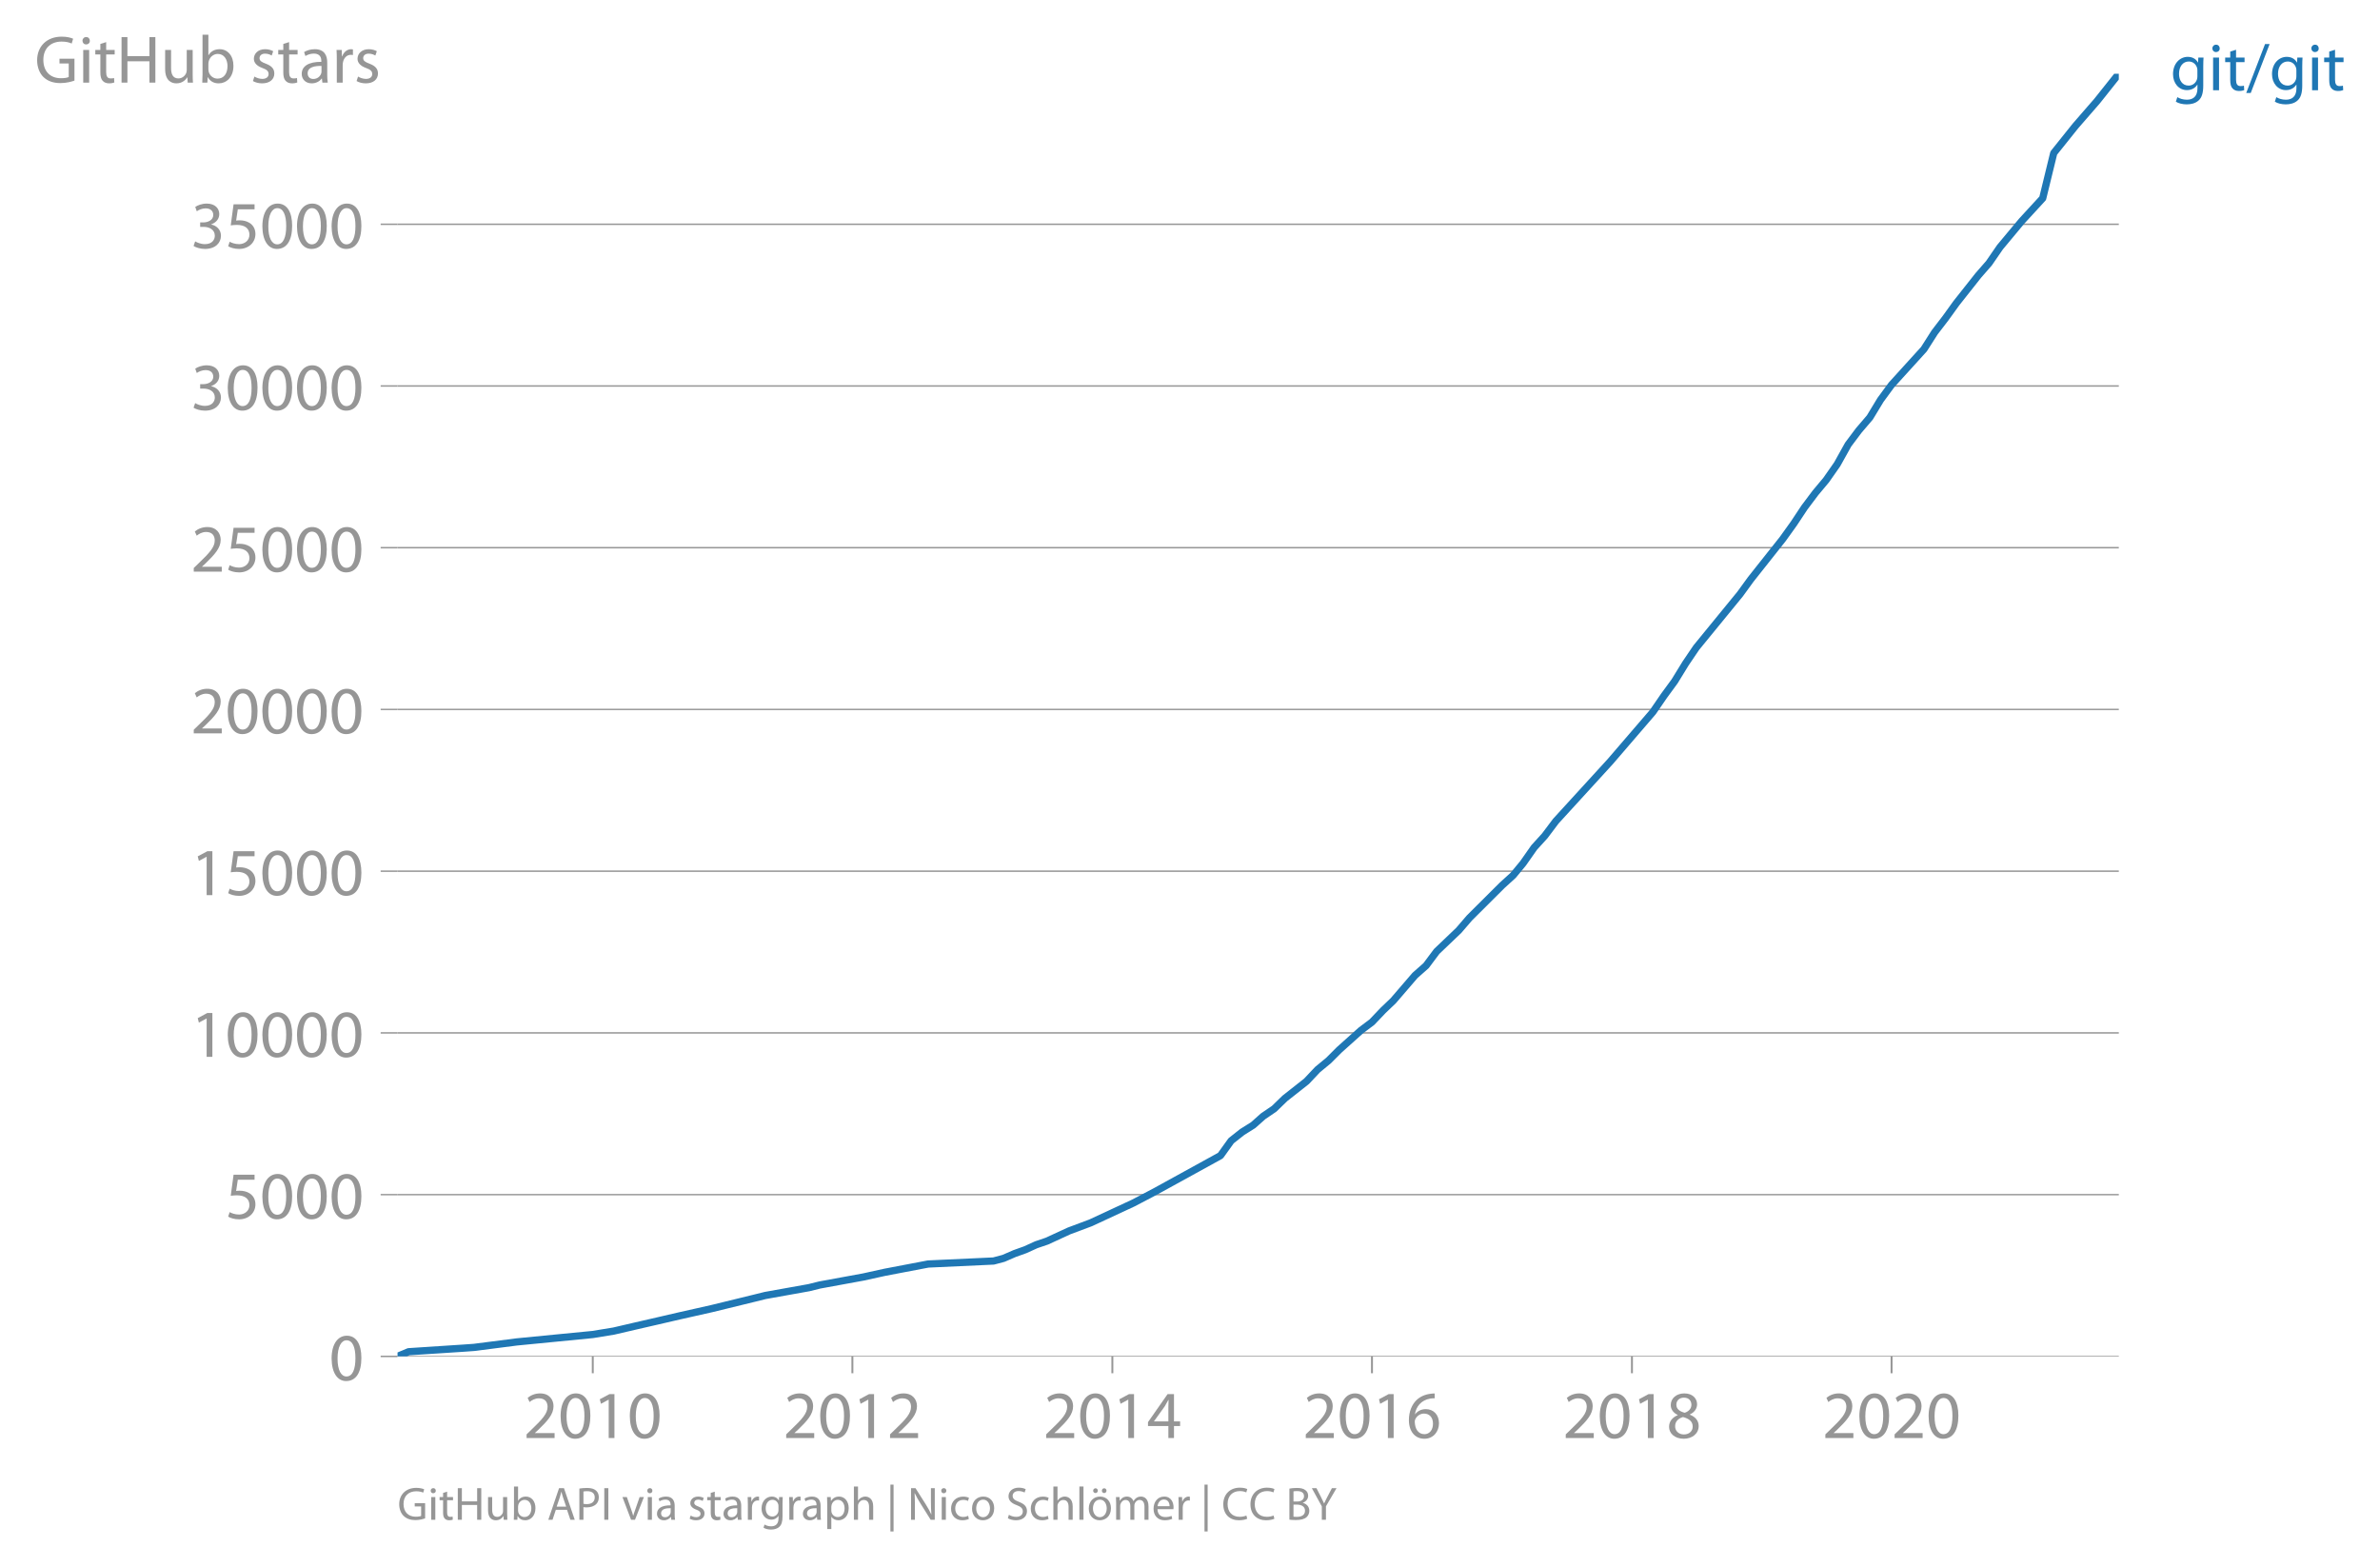
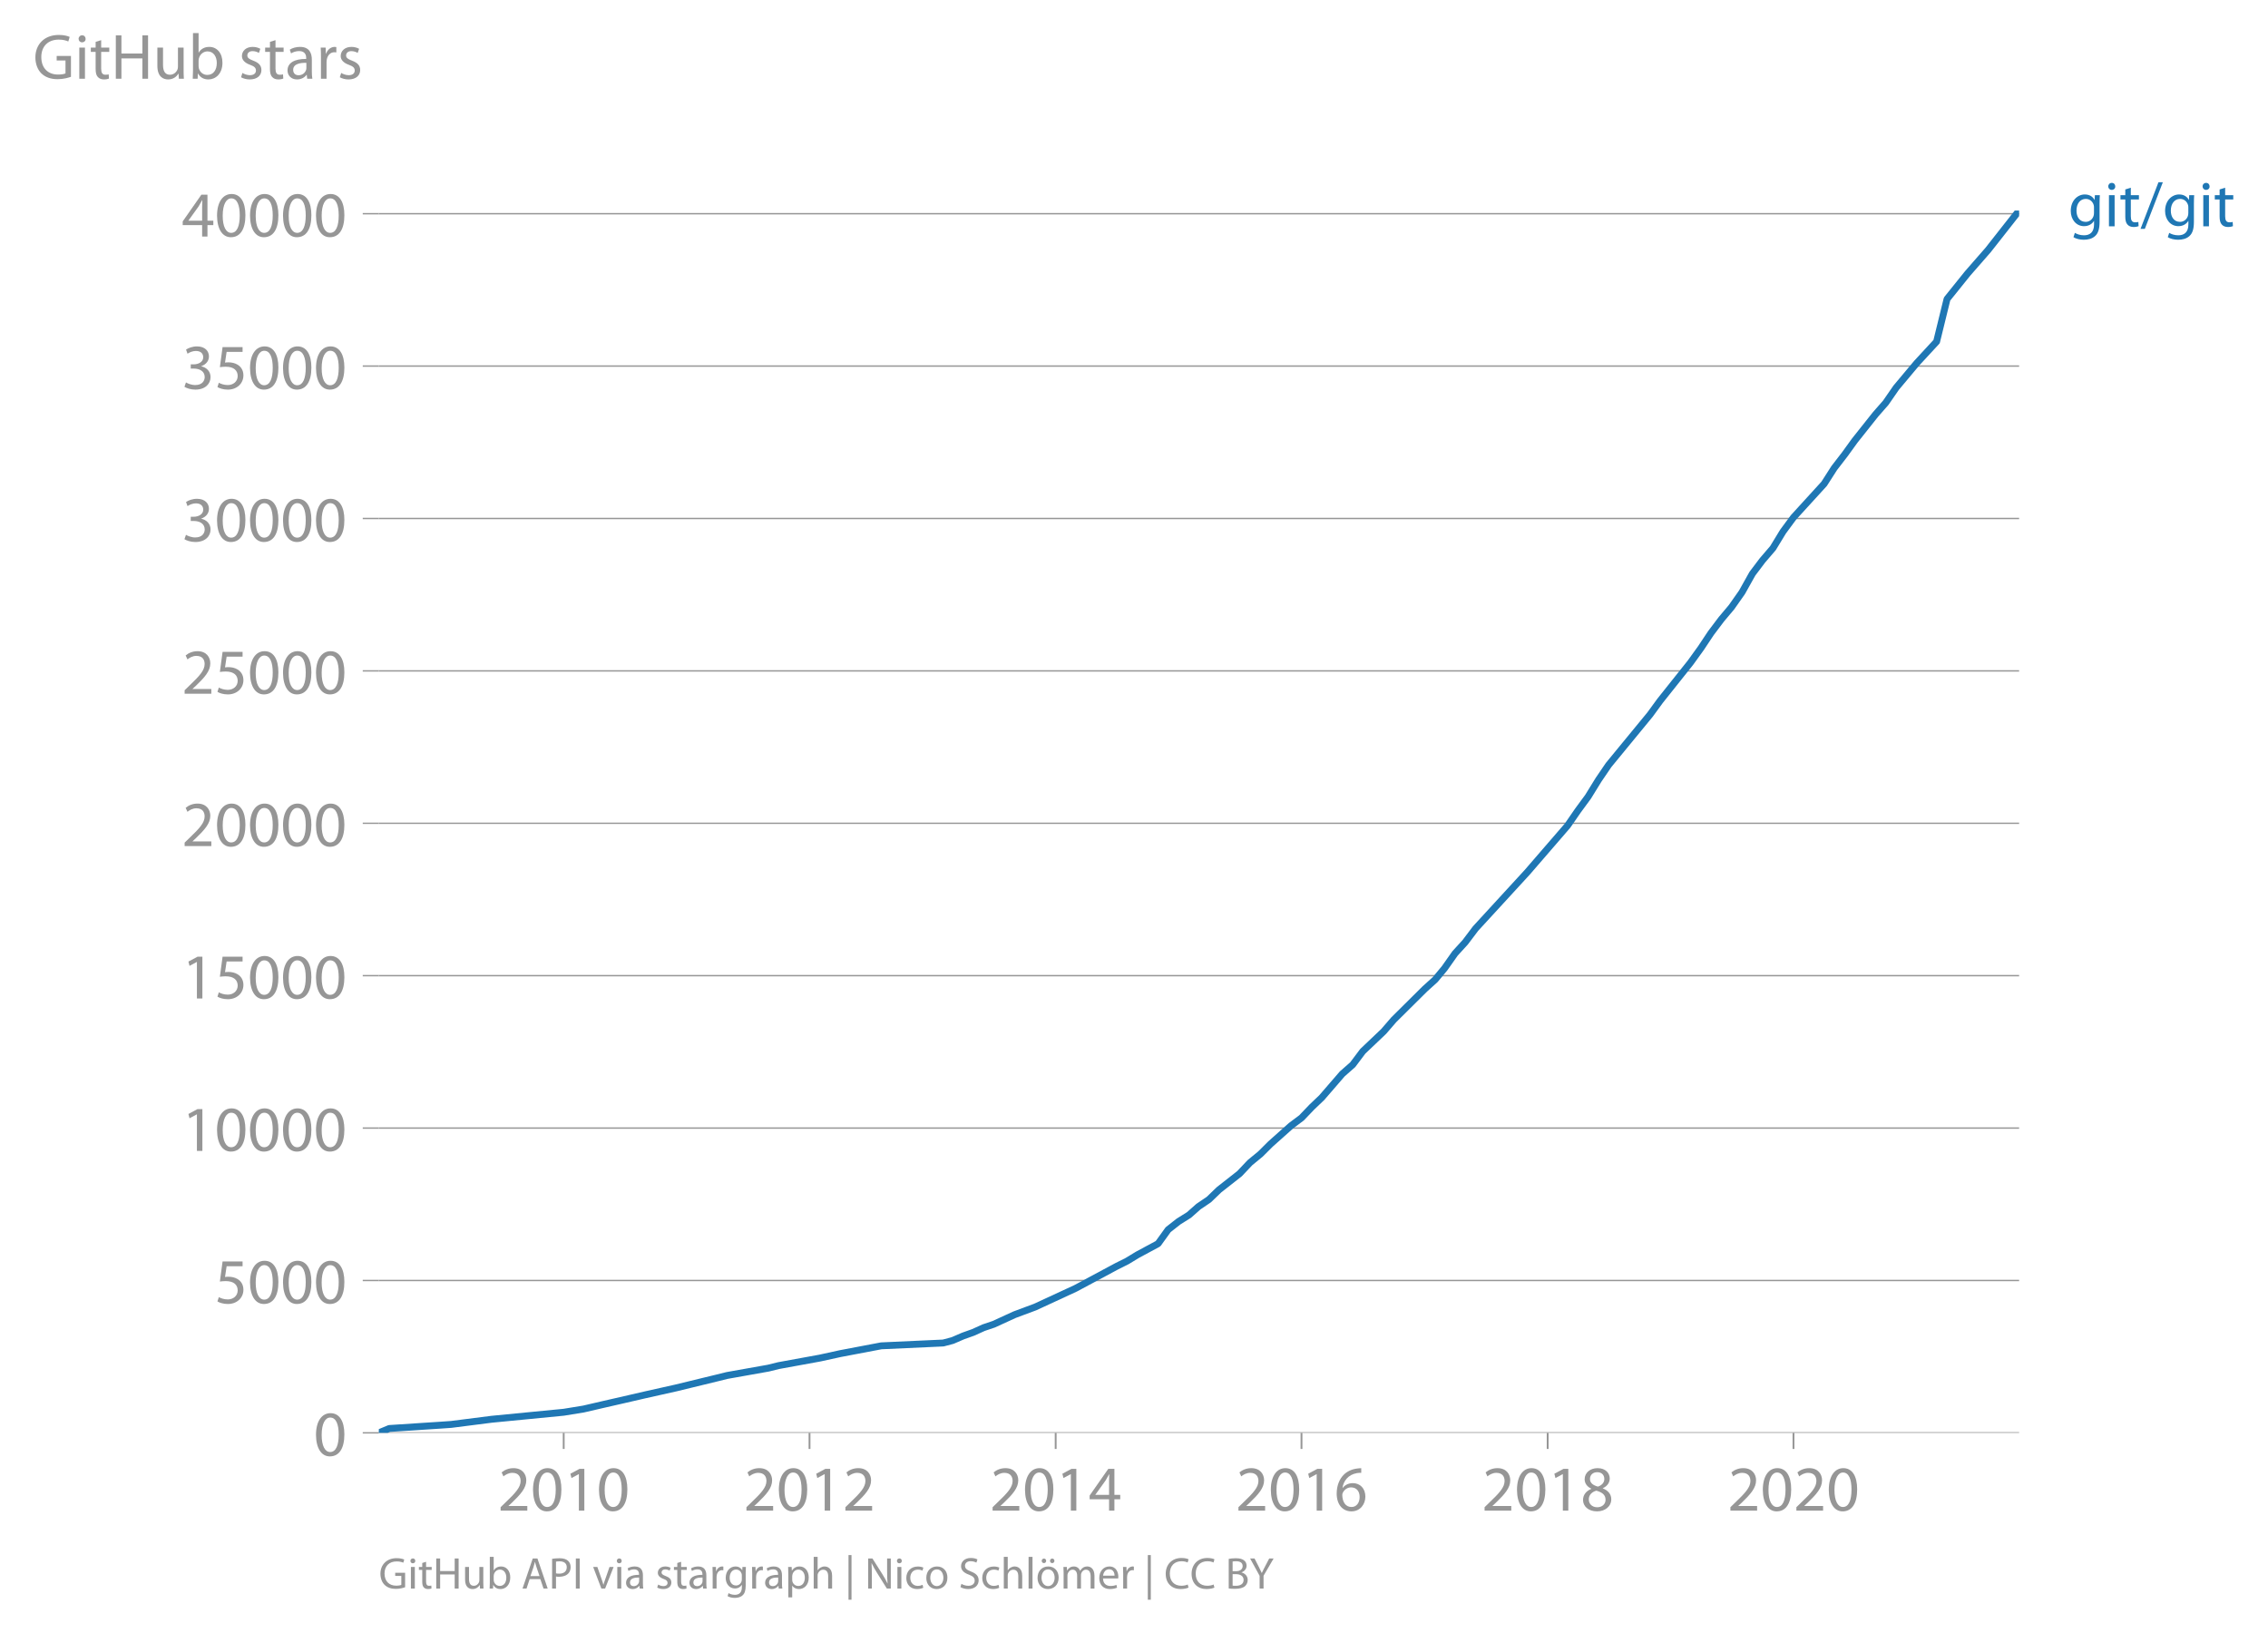
- <svg xmlns="http://www.w3.org/2000/svg" xmlns:xlink="http://www.w3.org/1999/xlink" height="433.247" viewBox="0 0 493.785 324.936" width="658.38">
+ <svg xmlns="http://www.w3.org/2000/svg" xmlns:xlink="http://www.w3.org/1999/xlink" height="473.971" viewBox="0 0 493.785 355.478" width="658.38">
  <defs>
    <style>*{stroke-linecap:butt;stroke-linejoin:round}</style>
  </defs>
  <g id="figure_1">
-     <path d="M0 324.936h493.785V0H0z" style="fill:none" id="patch_1" />
+     <path d="M0 355.478h493.785V0H0z" style="fill:none" id="patch_1" />
    <g id="axes_1">
-       <path d="M82.476 281.408h357.12V15.296H82.476z" style="fill:none" id="patch_2" />
+       <path d="M82.476 311.951h357.12V45.84H82.476z" style="fill:none" id="patch_2" />
      <g id="matplotlib.axis_1">
        <g id="xtick_1">
          <g id="line2d_1">
            <defs>
-               <path d="M0 0v3.5" id="mb11444b830" style="stroke:#969696;stroke-width:.4" />
-             </defs>
-             <use style="fill:#969696;stroke:#969696;stroke-width:.4" x="122.984" xlink:href="#mb11444b830" y="281.408" />
-           </g>
-           <g style="fill:#969696" transform="matrix(.14 0 0 -.14 108.621 298.348)" id="text_1">
+               <path d="M0 0v3.5" id="m0e8471a226" style="stroke:#969696;stroke-width:.4" />
+             </defs>
+             <use style="fill:#969696;stroke:#969696;stroke-width:.4" x="122.726" xlink:href="#m0e8471a226" y="311.951" />
+           </g>
+           <g style="fill:#969696" transform="matrix(.14 0 0 -.14 108.363 328.891)" id="text_1">
            <defs>
              <path d="M2944 0v467H1075v13l333 307c877 845 1434 1466 1434 2234 0 595-378 1209-1274 1209-480 0-890-179-1178-422l180-397c192 160 505 352 883 352 621 0 825-390 825-813-6-627-486-1164-1548-2176L288 346V0h2656z" id="MyriadPro-Regular-32" transform="scale(.01563)" />
              <path d="M1677 4230c-845 0-1447-768-1447-2163C243 691 794-70 1606-70c922 0 1447 780 1447 2195 0 1325-499 2105-1376 2105zm-32-435c582 0 845-672 845-1696 0-1062-276-1734-852-1734-512 0-844 614-844 1696 0 1133 358 1734 851 1734z" id="MyriadPro-Regular-30" transform="scale(.01563)" />
              <path d="M1510 0h544v4160h-480l-908-486 108-429 724 390h12V0z" id="MyriadPro-Regular-31" transform="scale(.01563)" />
            </defs>
            <use xlink:href="#MyriadPro-Regular-32" />
            <use x="51.3" xlink:href="#MyriadPro-Regular-30" />
            <use x="102.6" xlink:href="#MyriadPro-Regular-31" />
            <use x="153.9" xlink:href="#MyriadPro-Regular-30" />
          </g>
        </g>
        <g id="xtick_2">
-           <use style="fill:#969696;stroke:#969696;stroke-width:.4" x="176.847" xlink:href="#mb11444b830" y="281.408" id="line2d_2" />
-           <g style="fill:#969696" transform="matrix(.14 0 0 -.14 162.484 298.348)" id="text_2">
+           <use style="fill:#969696;stroke:#969696;stroke-width:.4" x="176.247" xlink:href="#m0e8471a226" y="311.951" id="line2d_2" />
+           <g style="fill:#969696" transform="matrix(.14 0 0 -.14 161.884 328.891)" id="text_2">
            <use xlink:href="#MyriadPro-Regular-32" />
            <use x="51.3" xlink:href="#MyriadPro-Regular-30" />
            <use x="102.6" xlink:href="#MyriadPro-Regular-31" />
            <use x="153.9" xlink:href="#MyriadPro-Regular-32" />
          </g>
        </g>
        <g id="xtick_3">
-           <use style="fill:#969696;stroke:#969696;stroke-width:.4" x="230.784" xlink:href="#mb11444b830" y="281.408" id="line2d_3" />
-           <g style="fill:#969696" transform="matrix(.14 0 0 -.14 216.421 298.348)" id="text_3">
+           <use style="fill:#969696;stroke:#969696;stroke-width:.4" x="229.84" xlink:href="#m0e8471a226" y="311.951" id="line2d_3" />
+           <g style="fill:#969696" transform="matrix(.14 0 0 -.14 215.477 328.891)" id="text_3">
            <defs>
              <path d="M2560 0v1133h582v441h-582v2586h-608L96 1504v-371h1933V0h531zM666 1574v13l1017 1415c115 192 218 371 346 614h19c-13-218-19-435-19-653V1574H666z" id="MyriadPro-Regular-34" transform="scale(.01563)" />
            </defs>
            <use xlink:href="#MyriadPro-Regular-32" />
            <use x="51.3" xlink:href="#MyriadPro-Regular-30" />
            <use x="102.6" xlink:href="#MyriadPro-Regular-31" />
            <use x="153.9" xlink:href="#MyriadPro-Regular-34" />
          </g>
        </g>
        <g id="xtick_4">
-           <use style="fill:#969696;stroke:#969696;stroke-width:.4" x="284.647" xlink:href="#mb11444b830" y="281.408" id="line2d_4" />
-           <g style="fill:#969696" transform="matrix(.14 0 0 -.14 270.284 298.348)" id="text_4">
+           <use style="fill:#969696;stroke:#969696;stroke-width:.4" x="283.361" xlink:href="#m0e8471a226" y="311.951" id="line2d_4" />
+           <g style="fill:#969696" transform="matrix(.14 0 0 -.14 268.998 328.891)" id="text_4">
            <defs>
              <path d="M2662 4224c-102 0-243-6-409-32-525-64-986-275-1331-614-410-410-704-1056-704-1876C218 621 800-70 1690-70c864 0 1382 704 1382 1465 0 813-518 1344-1254 1344-461 0-807-217-1005-480h-19c96 685 563 1331 1446 1479 160 25 307 32 422 25v461zM1690 365c-589 0-903 505-916 1190 0 103 26 186 64 250 154 301 468 512 807 512 518 0 857-359 857-954s-326-998-806-998h-6z" id="MyriadPro-Regular-36" transform="scale(.01563)" />
            </defs>
            <use xlink:href="#MyriadPro-Regular-32" />
            <use x="51.3" xlink:href="#MyriadPro-Regular-30" />
            <use x="102.6" xlink:href="#MyriadPro-Regular-31" />
            <use x="153.9" xlink:href="#MyriadPro-Regular-36" />
          </g>
        </g>
        <g id="xtick_5">
-           <use style="fill:#969696;stroke:#969696;stroke-width:.4" x="338.584" xlink:href="#mb11444b830" y="281.408" id="line2d_5" />
-           <g style="fill:#969696" transform="matrix(.14 0 0 -.14 324.221 298.348)" id="text_5">
+           <use style="fill:#969696;stroke:#969696;stroke-width:.4" x="336.954" xlink:href="#m0e8471a226" y="311.951" id="line2d_5" />
+           <g style="fill:#969696" transform="matrix(.14 0 0 -.14 322.591 328.891)" id="text_5">
            <defs>
              <path d="M1062 2170c-512-218-825-589-825-1114C237 448 762-70 1632-70c794 0 1414 486 1414 1209 0 506-320 871-838 1075v20c512 243 685 620 685 972 0 519-403 1024-1210 1024-729 0-1286-448-1286-1107 0-358 198-717 659-934l6-19zm583-1831c-531 0-851 371-832 794 0 397 262 717 749 857 563-160 915-403 915-908 0-423-327-743-832-743zm6 3488c506 0 704-345 704-678 0-378-275-634-633-755-480 128-794 352-794 768 0 358 256 665 723 665z" id="MyriadPro-Regular-38" transform="scale(.01563)" />
            </defs>
            <use xlink:href="#MyriadPro-Regular-32" />
            <use x="51.3" xlink:href="#MyriadPro-Regular-30" />
            <use x="102.6" xlink:href="#MyriadPro-Regular-31" />
            <use x="153.9" xlink:href="#MyriadPro-Regular-38" />
          </g>
        </g>
        <g id="xtick_6">
-           <use style="fill:#969696;stroke:#969696;stroke-width:.4" x="392.448" xlink:href="#mb11444b830" y="281.408" id="line2d_6" />
-           <g style="fill:#969696" transform="matrix(.14 0 0 -.14 378.084 298.348)" id="text_6">
+           <use style="fill:#969696;stroke:#969696;stroke-width:.4" x="390.475" xlink:href="#m0e8471a226" y="311.951" id="line2d_6" />
+           <g style="fill:#969696" transform="matrix(.14 0 0 -.14 376.112 328.891)" id="text_6">
            <use xlink:href="#MyriadPro-Regular-32" />
            <use x="51.3" xlink:href="#MyriadPro-Regular-30" />
            <use x="102.6" xlink:href="#MyriadPro-Regular-32" />
            <use x="153.9" xlink:href="#MyriadPro-Regular-30" />
          </g>
        </g>
      </g>
      <g id="matplotlib.axis_2">
        <g id="ytick_1">
-           <path clip-path="url(#p0337f53e86)" d="M82.476 281.408h357.12" style="fill:none;stroke:#969696;stroke-linecap:square;stroke-width:.3" id="line2d_7" />
+           <path clip-path="url(#p7dd0a36ac7)" d="M82.476 311.951h357.12" style="fill:none;stroke:#969696;stroke-linecap:square;stroke-width:.3" id="line2d_7" />
          <g id="line2d_8">
            <defs>
-               <path d="M0 0h-3.5" id="m09416d8496" style="stroke:#969696;stroke-width:.3" />
-             </defs>
-             <use style="fill:#969696;stroke:#969696;stroke-width:.3" x="82.476" xlink:href="#m09416d8496" y="281.408" />
-           </g>
-           <use xlink:href="#MyriadPro-Regular-30" style="fill:#969696" transform="matrix(.14 0 0 -.14 68.295 286.378)" id="text_7" />
+               <path d="M0 0h-3.5" id="m0f9327bc32" style="stroke:#969696;stroke-width:.3" />
+             </defs>
+             <use style="fill:#969696;stroke:#969696;stroke-width:.3" x="82.476" xlink:href="#m0f9327bc32" y="311.951" />
+           </g>
+           <use xlink:href="#MyriadPro-Regular-30" style="fill:#969696" transform="matrix(.14 0 0 -.14 68.295 316.921)" id="text_7" />
        </g>
        <g id="ytick_2">
-           <path clip-path="url(#p0337f53e86)" d="M82.476 247.853h357.12" style="fill:none;stroke:#969696;stroke-linecap:square;stroke-width:.3" id="line2d_9" />
-           <use style="fill:#969696;stroke:#969696;stroke-width:.3" x="82.476" xlink:href="#m09416d8496" y="247.853" id="line2d_10" />
-           <g style="fill:#969696" transform="matrix(.14 0 0 -.14 46.75 252.823)" id="text_8">
+           <path clip-path="url(#p7dd0a36ac7)" d="M82.476 278.773h357.12" style="fill:none;stroke:#969696;stroke-linecap:square;stroke-width:.3" id="line2d_9" />
+           <use style="fill:#969696;stroke:#969696;stroke-width:.3" x="82.476" xlink:href="#m0f9327bc32" y="278.773" id="line2d_10" />
+           <g style="fill:#969696" transform="matrix(.14 0 0 -.14 46.75 283.743)" id="text_8">
            <defs>
              <path d="M2771 4160H781L512 2163c154 19 339 45 576 45 832 0 1190-384 1197-922 0-556-455-902-986-902-377 0-717 128-889 230L269 186C467 58 851-70 1306-70c902 0 1548 608 1548 1420 0 525-268 884-595 1069-256 154-576 224-896 224-153 0-243-13-339-25l160 1068h1587v474z" id="MyriadPro-Regular-35" transform="scale(.01563)" />
            </defs>
            <use xlink:href="#MyriadPro-Regular-35" />
            <use x="51.3" xlink:href="#MyriadPro-Regular-30" />
            <use x="102.6" xlink:href="#MyriadPro-Regular-30" />
            <use x="153.9" xlink:href="#MyriadPro-Regular-30" />
          </g>
        </g>
        <g id="ytick_3">
-           <path clip-path="url(#p0337f53e86)" d="M82.476 214.298h357.12" style="fill:none;stroke:#969696;stroke-linecap:square;stroke-width:.3" id="line2d_11" />
-           <use style="fill:#969696;stroke:#969696;stroke-width:.3" x="82.476" xlink:href="#m09416d8496" y="214.298" id="line2d_12" />
-           <g style="fill:#969696" transform="matrix(.14 0 0 -.14 39.568 219.268)" id="text_9">
+           <path clip-path="url(#p7dd0a36ac7)" d="M82.476 245.594h357.12" style="fill:none;stroke:#969696;stroke-linecap:square;stroke-width:.3" id="line2d_11" />
+           <use style="fill:#969696;stroke:#969696;stroke-width:.3" x="82.476" xlink:href="#m0f9327bc32" y="245.594" id="line2d_12" />
+           <g style="fill:#969696" transform="matrix(.14 0 0 -.14 39.568 250.564)" id="text_9">
            <use xlink:href="#MyriadPro-Regular-31" />
            <use x="51.3" xlink:href="#MyriadPro-Regular-30" />
            <use x="102.6" xlink:href="#MyriadPro-Regular-30" />
            <use x="153.9" xlink:href="#MyriadPro-Regular-30" />
            <use x="205.2" xlink:href="#MyriadPro-Regular-30" />
          </g>
        </g>
        <g id="ytick_4">
-           <path clip-path="url(#p0337f53e86)" d="M82.476 180.743h357.12" style="fill:none;stroke:#969696;stroke-linecap:square;stroke-width:.3" id="line2d_13" />
-           <use style="fill:#969696;stroke:#969696;stroke-width:.3" x="82.476" xlink:href="#m09416d8496" y="180.743" id="line2d_14" />
-           <g style="fill:#969696" transform="matrix(.14 0 0 -.14 39.568 185.713)" id="text_10">
+           <path clip-path="url(#p7dd0a36ac7)" d="M82.476 212.416h357.12" style="fill:none;stroke:#969696;stroke-linecap:square;stroke-width:.3" id="line2d_13" />
+           <use style="fill:#969696;stroke:#969696;stroke-width:.3" x="82.476" xlink:href="#m0f9327bc32" y="212.416" id="line2d_14" />
+           <g style="fill:#969696" transform="matrix(.14 0 0 -.14 39.568 217.386)" id="text_10">
            <use xlink:href="#MyriadPro-Regular-31" />
            <use x="51.3" xlink:href="#MyriadPro-Regular-35" />
            <use x="102.6" xlink:href="#MyriadPro-Regular-30" />
            <use x="153.9" xlink:href="#MyriadPro-Regular-30" />
            <use x="205.2" xlink:href="#MyriadPro-Regular-30" />
          </g>
        </g>
        <g id="ytick_5">
-           <path clip-path="url(#p0337f53e86)" d="M82.476 147.188h357.12" style="fill:none;stroke:#969696;stroke-linecap:square;stroke-width:.3" id="line2d_15" />
-           <use style="fill:#969696;stroke:#969696;stroke-width:.3" x="82.476" xlink:href="#m09416d8496" y="147.188" id="line2d_16" />
-           <g style="fill:#969696" transform="matrix(.14 0 0 -.14 39.568 152.158)" id="text_11">
+           <path clip-path="url(#p7dd0a36ac7)" d="M82.476 179.237h357.12" style="fill:none;stroke:#969696;stroke-linecap:square;stroke-width:.3" id="line2d_15" />
+           <use style="fill:#969696;stroke:#969696;stroke-width:.3" x="82.476" xlink:href="#m0f9327bc32" y="179.237" id="line2d_16" />
+           <g style="fill:#969696" transform="matrix(.14 0 0 -.14 39.568 184.207)" id="text_11">
            <use xlink:href="#MyriadPro-Regular-32" />
            <use x="51.3" xlink:href="#MyriadPro-Regular-30" />
            <use x="102.6" xlink:href="#MyriadPro-Regular-30" />
            <use x="153.9" xlink:href="#MyriadPro-Regular-30" />
            <use x="205.2" xlink:href="#MyriadPro-Regular-30" />
          </g>
        </g>
        <g id="ytick_6">
-           <path clip-path="url(#p0337f53e86)" d="M82.476 113.633h357.12" style="fill:none;stroke:#969696;stroke-linecap:square;stroke-width:.3" id="line2d_17" />
-           <use style="fill:#969696;stroke:#969696;stroke-width:.3" x="82.476" xlink:href="#m09416d8496" y="113.633" id="line2d_18" />
-           <g style="fill:#969696" transform="matrix(.14 0 0 -.14 39.568 118.603)" id="text_12">
+           <path clip-path="url(#p7dd0a36ac7)" d="M82.476 146.058h357.12" style="fill:none;stroke:#969696;stroke-linecap:square;stroke-width:.3" id="line2d_17" />
+           <use style="fill:#969696;stroke:#969696;stroke-width:.3" x="82.476" xlink:href="#m0f9327bc32" y="146.058" id="line2d_18" />
+           <g style="fill:#969696" transform="matrix(.14 0 0 -.14 39.568 151.028)" id="text_12">
            <use xlink:href="#MyriadPro-Regular-32" />
            <use x="51.3" xlink:href="#MyriadPro-Regular-35" />
            <use x="102.6" xlink:href="#MyriadPro-Regular-30" />
            <use x="153.9" xlink:href="#MyriadPro-Regular-30" />
            <use x="205.2" xlink:href="#MyriadPro-Regular-30" />
          </g>
        </g>
        <g id="ytick_7">
-           <path clip-path="url(#p0337f53e86)" d="M82.476 80.078h357.12" style="fill:none;stroke:#969696;stroke-linecap:square;stroke-width:.3" id="line2d_19" />
-           <use style="fill:#969696;stroke:#969696;stroke-width:.3" x="82.476" xlink:href="#m09416d8496" y="80.078" id="line2d_20" />
-           <g style="fill:#969696" transform="matrix(.14 0 0 -.14 39.568 85.048)" id="text_13">
+           <path clip-path="url(#p7dd0a36ac7)" d="M82.476 112.88h357.12" style="fill:none;stroke:#969696;stroke-linecap:square;stroke-width:.3" id="line2d_19" />
+           <use style="fill:#969696;stroke:#969696;stroke-width:.3" x="82.476" xlink:href="#m0f9327bc32" y="112.88" id="line2d_20" />
+           <g style="fill:#969696" transform="matrix(.14 0 0 -.14 39.568 117.85)" id="text_13">
            <defs>
              <path d="M269 211C474 77 883-70 1350-70c999 0 1517 582 1517 1248 0 582-416 966-928 1068v13c512 186 768 551 768 979 0 506-371 992-1190 992-448 0-871-160-1088-320l147-409c179 128 499 275 832 275 518 0 730-294 730-627 0-493-519-704-928-704H896v-423h314c544 0 1068-249 1075-832 6-345-218-806-941-806-390 0-762 160-922 262L269 211z" id="MyriadPro-Regular-33" transform="scale(.01563)" />
            </defs>
            <use xlink:href="#MyriadPro-Regular-33" />
            <use x="51.3" xlink:href="#MyriadPro-Regular-30" />
            <use x="102.6" xlink:href="#MyriadPro-Regular-30" />
            <use x="153.9" xlink:href="#MyriadPro-Regular-30" />
            <use x="205.2" xlink:href="#MyriadPro-Regular-30" />
          </g>
        </g>
        <g id="ytick_8">
-           <path clip-path="url(#p0337f53e86)" d="M82.476 46.523h357.12" style="fill:none;stroke:#969696;stroke-linecap:square;stroke-width:.3" id="line2d_21" />
-           <use style="fill:#969696;stroke:#969696;stroke-width:.3" x="82.476" xlink:href="#m09416d8496" y="46.523" id="line2d_22" />
-           <g style="fill:#969696" transform="matrix(.14 0 0 -.14 39.568 51.493)" id="text_14">
+           <path clip-path="url(#p7dd0a36ac7)" d="M82.476 79.701h357.12" style="fill:none;stroke:#969696;stroke-linecap:square;stroke-width:.3" id="line2d_21" />
+           <use style="fill:#969696;stroke:#969696;stroke-width:.3" x="82.476" xlink:href="#m0f9327bc32" y="79.701" id="line2d_22" />
+           <g style="fill:#969696" transform="matrix(.14 0 0 -.14 39.568 84.671)" id="text_14">
            <use xlink:href="#MyriadPro-Regular-33" />
            <use x="51.3" xlink:href="#MyriadPro-Regular-35" />
            <use x="102.6" xlink:href="#MyriadPro-Regular-30" />
            <use x="153.9" xlink:href="#MyriadPro-Regular-30" />
            <use x="205.2" xlink:href="#MyriadPro-Regular-30" />
          </g>
        </g>
-         <g style="fill:#969696" transform="matrix(.14 0 0 -.14 7.2 17.14)" id="text_15">
+         <g id="ytick_9">
+           <path clip-path="url(#p7dd0a36ac7)" d="M82.476 46.523h357.12" style="fill:none;stroke:#969696;stroke-linecap:square;stroke-width:.3" id="line2d_23" />
+           <use style="fill:#969696;stroke:#969696;stroke-width:.3" x="82.476" xlink:href="#m0f9327bc32" y="46.523" id="line2d_24" />
+           <g style="fill:#969696" transform="matrix(.14 0 0 -.14 39.568 51.493)" id="text_15">
+             <use xlink:href="#MyriadPro-Regular-34" />
+             <use x="51.3" xlink:href="#MyriadPro-Regular-30" />
+             <use x="102.6" xlink:href="#MyriadPro-Regular-30" />
+             <use x="153.9" xlink:href="#MyriadPro-Regular-30" />
+             <use x="205.2" xlink:href="#MyriadPro-Regular-30" />
+           </g>
+         </g>
+         <g style="fill:#969696" transform="matrix(.14 0 0 -.14 7.2 17.14)" id="text_16">
          <defs>
            <path d="M3770 2266H2349v-448h877V531c-128-64-378-115-743-115-1005 0-1664 646-1664 1741 0 1081 685 1734 1735 1734 435 0 723-83 953-185l135 454c-186 90-576 198-1076 198-1446 0-2329-940-2336-2227 0-672 231-1248 602-1606 422-403 960-570 1613-570 582 0 1075 147 1325 237v2074z" id="MyriadPro-Regular-47" transform="scale(.01563)" />
            <path d="M1030 0v3098H467V0h563zM749 4320c-205 0-352-154-352-352 0-192 141-346 339-346 224 0 365 154 358 346 0 198-134 352-345 352z" id="MyriadPro-Regular-69" transform="scale(.01563)" />
            <path d="M595 3667v-569H115v-429h480V979c0-365 58-640 218-806C947 19 1158-70 1421-70c217 0 390 38 499 83l-26 422c-83-25-172-38-326-38-314 0-422 217-422 601v1671h806v429h-806v742l-551-173z" id="MyriadPro-Regular-74" transform="scale(.01563)" />
            <path d="M486 4314V0h557v2022h2087V0h563v4314h-563V2509H1043v1805H486z" id="MyriadPro-Regular-48" transform="scale(.01563)" />
            <path d="M3059 3098h-563V1197c0-103-19-205-51-288-103-250-365-512-743-512-512 0-691 397-691 985v1716H448V1286C448 198 1030-70 1517-70c550 0 877 326 1024 576h13l32-506h499c-19 243-26 525-26 845v2253z" id="MyriadPro-Regular-75" transform="scale(.01563)" />
            <path d="M467 800c0-275-13-589-25-800h486l26 512h19c230-410 589-582 1037-582 691 0 1388 550 1388 1657 7 941-537 1581-1305 1581-499 0-858-224-1056-570h-13v1946H467V800zm557 998c0 90 19 167 32 231 115 429 474 691 858 691 601 0 921-531 921-1152 0-710-352-1190-941-1190-409 0-736 268-844 659-13 64-26 134-26 205v556z" id="MyriadPro-Regular-62" transform="scale(.01563)" />
            <path d="M250 147C467 19 781-70 1120-70c736 0 1158 390 1158 934 0 461-275 730-812 934-404 154-589 269-589 525 0 231 185 423 518 423 288 0 512-103 634-180l141 410c-173 102-448 192-762 192-666 0-1069-410-1069-909 0-371 263-678 819-877 416-153 576-300 576-569 0-256-192-461-601-461-282 0-576 115-743 224L250 147z" id="MyriadPro-Regular-73" transform="scale(.01563)" />
            <path d="M2643 1901c0 621-230 1267-1177 1267-391 0-762-109-1018-275l128-371c218 140 518 230 806 230 634 0 704-461 704-717v-64C890 1978 224 1568 224 819c0-448 320-889 947-889 442 0 775 217 947 460h20l44-390h512c-38 211-51 474-51 742v1159zm-544-858c0-57-13-121-32-179-89-262-345-518-749-518-288 0-531 172-531 537 0 602 698 711 1312 698v-538z" id="MyriadPro-Regular-61" transform="scale(.01563)" />
            <path d="M467 0h557v1651c0 96 13 186 26 263 76 422 358 723 755 723 77 0 134-7 192-19v531c-51 13-96 19-160 19-378 0-717-262-858-678h-25l-20 608H442c19-288 25-602 25-967V0z" id="MyriadPro-Regular-72" transform="scale(.01563)" />
          </defs>
          <use xlink:href="#MyriadPro-Regular-47" />
          <use x="64.6" xlink:href="#MyriadPro-Regular-69" />
          <use x="88" xlink:href="#MyriadPro-Regular-74" />
          <use x="121.1" xlink:href="#MyriadPro-Regular-48" />
          <use x="186.3" xlink:href="#MyriadPro-Regular-75" />
          <use x="241.4" xlink:href="#MyriadPro-Regular-62" />
          <use x="298.3" xlink:href="#MyriadPro-Regular-20" />
          <use x="319.5" xlink:href="#MyriadPro-Regular-73" />
          <use x="359.1" xlink:href="#MyriadPro-Regular-74" />
          <use x="392.2" xlink:href="#MyriadPro-Regular-61" />
          <use x="440.4" xlink:href="#MyriadPro-Regular-72" />
          <use x="473.1" xlink:href="#MyriadPro-Regular-73" />
        </g>
      </g>
-       <path clip-path="url(#p0337f53e86)" d="m82.476 281.408 2.288-.96 11.289-.737 2.287-.162 8.854-1.134 15.79-1.543 4.354-.712 4.5-1.047 4.501-1.033 4.575-1.06 6.715-1.51 8.928-2.181 2.213-.55 9.076-1.625 2.213-.55 9.076-1.664 4.427-.974 9.002-1.718 13.576-.624 2.066-.55 2.287-.993 2.214-.792 2.287-1.04 2.214-.752 4.575-2.107 4.5-1.685 8.855-4.114 4.5-2.362 13.577-7.47 2.214-3.086 2.287-1.806 2.287-1.436 2.066-1.838 2.288-1.557 2.213-2.148 4.501-3.55 2.287-2.43 2.288-1.885 2.213-2.215 4.501-4.033 2.287-1.718 2.288-2.403 2.14-2.047 4.5-5.234 2.288-2.02 2.213-2.96 4.575-4.369 2.214-2.577 6.788-6.764 2.287-2.08 2.066-2.504 2.288-3.262 2.213-2.436 2.287-3.04 11.29-12.355 8.854-10.295 2.287-3.335 2.214-3.027 2.287-3.724 2.214-3.268 9.075-11.1 2.214-3.047 6.64-8.382 2.288-3.188 2.213-3.342 2.288-3.047 2.213-2.644 2.287-3.268 2.288-4.107 2.213-2.947 2.288-2.677 2.213-3.651 2.288-3.114 6.714-7.396 2.214-3.476 2.287-2.98 2.213-3.073 4.575-5.785 2.214-2.537 2.287-3.322 4.5-5.402 4.354-4.738 2.288-9.375 4.5-5.624 4.501-5.181 4.501-5.658h0" style="fill:none;stroke:#1f77b4;stroke-linecap:square;stroke-width:1.5" id="line2d_23" />
-       <g style="fill:#1f77b4" transform="matrix(.14 0 0 -.14 450.31 18.725)" id="text_16">
+       <path clip-path="url(#p7dd0a36ac7)" d="m82.476 311.951 2.273-.949 11.217-.73 2.273-.159 8.798-1.121 15.69-1.526 4.325-.704 4.472-1.035 4.473-1.022 4.545-1.048 6.672-1.493 8.871-2.157 2.2-.544 9.017-1.606 2.2-.544 9.018-1.646 4.399-.962 8.944-1.699 13.49-.617 2.053-.544 2.273-.982 2.2-.783 2.272-1.029 2.2-.743 4.545-2.083 4.472-1.666 8.798-4.068 8.945-4.797 2.272-1.135 2.273-1.38 4.472-2.409 2.2-3.052 2.273-1.785 2.272-1.42 2.053-1.819 2.273-1.54 2.2-2.123 4.472-3.51 2.273-2.402 2.272-1.865 2.2-2.19 4.472-3.987 2.273-1.7 2.273-2.375 2.126-2.024 4.472-5.176 2.273-1.997 2.2-2.926 4.545-4.32 2.2-2.548 6.744-6.689 2.273-2.057 2.053-2.475 2.273-3.225 2.2-2.409 2.272-3.006 11.217-12.216 8.798-10.18 2.273-3.297 2.2-2.993 2.272-3.683 2.2-3.231 9.017-10.976 2.2-3.013 6.598-8.288 2.273-3.152 2.2-3.304 2.272-3.013 2.2-2.614 2.273-3.232 2.272-4.06 2.2-2.914 2.273-2.648 2.2-3.61 2.272-3.078 6.672-7.313 2.199-3.437 2.273-2.946 2.2-3.04 4.545-5.72 2.2-2.508 2.272-3.285 4.472-5.341 4.326-4.685 2.273-9.27 4.472-5.561 4.472-5.123 6.745-8.58h0" style="fill:none;stroke:#1f77b4;stroke-linecap:square;stroke-width:1.5" id="line2d_25" />
+       <g style="fill:#1f77b4" transform="matrix(.14 0 0 -.14 450.31 49.268)" id="text_17">
        <defs>
          <path d="M3110 2246c0 378 13 628 26 852h-493l-25-468h-13c-135 256-429 538-967 538-710 0-1395-595-1395-1645C243 666 794 13 1562 13c480 0 812 230 985 518h13V186c0-781-422-1082-998-1082-384 0-704 115-909 243l-141-429c250-166 659-256 1030-256 391 0 826 90 1127 372 301 268 441 704 441 1414v1798zm-556-928c0-96-13-204-45-300-122-359-435-576-781-576-608 0-915 505-915 1113 0 717 384 1171 921 1171 410 0 685-268 788-595 25-77 32-160 32-256v-557z" id="MyriadPro-Regular-67" transform="scale(.01563)" />
          <path d="m422-256 1792 4640h-435L-6-256h428z" id="MyriadPro-Regular-2f" transform="scale(.01563)" />
        </defs>
        <use xlink:href="#MyriadPro-Regular-67" />
        <use x="55.9" xlink:href="#MyriadPro-Regular-69" />
        <use x="79.3" xlink:href="#MyriadPro-Regular-74" />
        <use x="112.4" xlink:href="#MyriadPro-Regular-2f" />
        <use x="146.7" xlink:href="#MyriadPro-Regular-67" />
        <use x="202.6" xlink:href="#MyriadPro-Regular-69" />
        <use x="226" xlink:href="#MyriadPro-Regular-74" />
      </g>
-       <g style="fill:#969696" transform="matrix(.09716 0 0 -.09716 82.476 315.307)" id="text_17">
+       <g style="fill:#969696" transform="matrix(.09716 0 0 -.09716 82.476 345.85)" id="text_18">
        <defs>
          <path d="M2714 1357 3174 0h596L2298 4314h-672L160 0h576l448 1357h1530zm-1415 435 423 1248c83 262 153 525 217 781h13c64-250 128-506 224-787l422-1242H1299z" id="MyriadPro-Regular-41" transform="scale(.01563)" />
          <path d="M486 0h557v1728c128-32 282-38 448-38 544 0 1024 160 1319 473 217 224 332 531 332 922 0 384-140 697-377 902-256 231-659 359-1210 359-448 0-800-39-1069-84V0zm557 3859c96 26 282 45 525 45 614 0 1018-275 1018-845 0-595-410-921-1082-921-186 0-339 12-461 44v1677z" id="MyriadPro-Regular-50" transform="scale(.01563)" />
          <path d="M486 4314V0h557v4314H486z" id="MyriadPro-Regular-49" transform="scale(.01563)" />
          <path d="M83 3098 1261 0h537l1216 3098h-588l-602-1741c-102-282-192-538-262-794h-20c-64 256-147 512-249 794L685 3098H83z" id="MyriadPro-Regular-76" transform="scale(.01563)" />
          <path d="M467-1267h557V416h13c185-307 544-486 953-486 730 0 1408 550 1408 1664 0 940-563 1574-1312 1574-505 0-870-224-1100-602h-13l-26 532H442c12-295 25-615 25-1012v-3353zm557 3059c0 77 19 160 38 230 109 423 468 698 852 698 595 0 921-531 921-1152 0-710-345-1197-941-1197-403 0-742 269-844 659-13 71-26 148-26 231v531z" id="MyriadPro-Regular-70" transform="scale(.01563)" />
          <path d="M467 0h563v1869c0 109 7 192 39 269 102 307 390 563 755 563 531 0 717-423 717-922V0h563v1843c0 1069-666 1325-1082 1325-211 0-409-64-576-160-172-96-313-237-403-397h-13v1933H467V0z" id="MyriadPro-Regular-68" transform="scale(.01563)" />
          <path d="M550 4800v-6400h429v6400H550z" id="MyriadPro-Regular-7c" transform="scale(.01563)" />
          <path d="M1011 0v1843c0 717-13 1235-45 1779l20 7c217-467 505-960 806-1440L3162 0h563v4314h-525V2509c0-672 13-1197 64-1773l-13-6c-205 441-454 896-774 1401L1094 4314H486V0h525z" id="MyriadPro-Regular-4e" transform="scale(.01563)" />
          <path d="M2579 538c-160-71-371-154-691-154-614 0-1075 442-1075 1158 0 647 384 1172 1094 1172 307 0 519-71 653-148l128 436c-154 76-448 160-781 160-1011 0-1664-692-1664-1645C243 570 851-70 1786-70c416 0 742 108 889 185l-96 423z" id="MyriadPro-Regular-63" transform="scale(.01563)" />
          <path d="M1779 3168c-857 0-1536-608-1536-1645C243 544 890-70 1728-70c749 0 1542 499 1542 1644 0 948-601 1594-1491 1594zm-13-422c666 0 928-666 928-1191 0-697-403-1203-940-1203-551 0-941 512-941 1190 0 589 288 1204 953 1204z" id="MyriadPro-Regular-6f" transform="scale(.01563)" />
          <path d="M269 211C499 58 954-70 1370-70c1017 0 1510 582 1510 1248 0 633-371 985-1101 1267-595 230-857 429-857 832 0 294 224 646 812 646 391 0 679-128 820-205l153 455c-192 109-512 211-953 211-839 0-1396-499-1396-1171 0-608 436-973 1140-1223 582-224 812-454 812-857 0-435-332-736-902-736-384 0-749 128-998 281L269 211z" id="MyriadPro-Regular-53" transform="scale(.01563)" />
          <path d="M467 0h563v4544H467V0z" id="MyriadPro-Regular-6c" transform="scale(.01563)" />
          <path d="M1165 3648c185 0 313 154 313 326 0 186-134 327-313 327s-327-147-327-327c0-172 135-326 320-326h7zm1184 0c185 0 313 154 313 326 0 186-134 327-313 327s-320-147-320-327c0-172 128-326 313-326h7zm-570-480c-857 0-1536-608-1536-1645C243 544 890-70 1728-70c749 0 1542 499 1542 1644 0 948-601 1594-1491 1594zm-13-422c666 0 928-666 928-1191 0-697-403-1203-940-1203-551 0-941 512-941 1190 0 589 288 1204 953 1204z" id="MyriadPro-Regular-f6" transform="scale(.01563)" />
          <path d="M467 0h551v1869c0 96 12 192 44 275 90 282 346 563 698 563 429 0 646-358 646-851V0h551v1914c0 102 19 204 45 281 96 275 345 512 665 512 455 0 672-358 672-953V0h551v1824c0 1075-608 1344-1018 1344-294 0-499-77-685-218-128-96-249-230-345-403h-13c-135 365-455 621-877 621-512 0-800-275-973-570h-19l-26 500H442c19-256 25-519 25-839V0z" id="MyriadPro-Regular-6d" transform="scale(.01563)" />
          <path d="M2957 1446c6 58 19 148 19 263 0 569-269 1459-1280 1459-902 0-1453-736-1453-1670C243 563 813-70 1766-70c493 0 832 108 1031 198l-96 403c-211-89-455-160-858-160-563 0-1049 314-1062 1075h2176zM787 1850c45 390 295 915 864 915 634 0 787-557 781-915H787z" id="MyriadPro-Regular-65" transform="scale(.01563)" />
          <path d="M3386 582c-224-108-570-179-909-179-1050 0-1658 679-1658 1735 0 1132 672 1779 1683 1779 359 0 660-77 871-179l134 454c-147 77-486 192-1024 192-1337 0-2253-915-2253-2266C230 704 1146-70 2362-70c524 0 934 108 1139 211l-115 441z" id="MyriadPro-Regular-43" transform="scale(.01563)" />
          <path d="M486 13c186-26 480-51 864-51 704 0 1191 128 1492 403 217 211 364 493 364 864 0 640-480 979-889 1081v13c454 167 729 531 729 947 0 340-134 596-358 762-269 218-627 314-1184 314-390 0-774-39-1018-90V13zm557 3865c90 20 237 39 493 39 563 0 947-199 947-704 0-416-345-723-934-723h-506v1388zm0-1811h461c608 0 1114-243 1114-832 0-627-532-838-1108-838-198 0-358 6-467 25v1645z" id="MyriadPro-Regular-42" transform="scale(.01563)" />
          <path d="M2010 0v1837l1446 2477h-634l-620-1191c-167-326-314-608-436-889h-12c-135 300-263 563-429 889L717 4314H83l1363-2484V0h564z" id="MyriadPro-Regular-59" transform="scale(.01563)" />
        </defs>
        <use xlink:href="#MyriadPro-Regular-47" />
        <use x="64.6" xlink:href="#MyriadPro-Regular-69" />
        <use x="88" xlink:href="#MyriadPro-Regular-74" />
        <use x="121.1" xlink:href="#MyriadPro-Regular-48" />
        <use x="186.3" xlink:href="#MyriadPro-Regular-75" />
        <use x="241.4" xlink:href="#MyriadPro-Regular-62" />
        <use x="298.3" xlink:href="#MyriadPro-Regular-20" />
        <use x="319.5" xlink:href="#MyriadPro-Regular-41" />
        <use x="380.7" xlink:href="#MyriadPro-Regular-50" />
        <use x="433.9" xlink:href="#MyriadPro-Regular-49" />
        <use x="457.8" xlink:href="#MyriadPro-Regular-20" />
        <use x="479" xlink:href="#MyriadPro-Regular-76" />
        <use x="527.1" xlink:href="#MyriadPro-Regular-69" />
        <use x="550.5" xlink:href="#MyriadPro-Regular-61" />
        <use x="598.7" xlink:href="#MyriadPro-Regular-20" />
        <use x="619.9" xlink:href="#MyriadPro-Regular-73" />
        <use x="659.5" xlink:href="#MyriadPro-Regular-74" />
        <use x="692.6" xlink:href="#MyriadPro-Regular-61" />
        <use x="740.8" xlink:href="#MyriadPro-Regular-72" />
        <use x="773.5" xlink:href="#MyriadPro-Regular-67" />
        <use x="829.4" xlink:href="#MyriadPro-Regular-72" />
        <use x="862.1" xlink:href="#MyriadPro-Regular-61" />
        <use x="910.3" xlink:href="#MyriadPro-Regular-70" />
        <use x="967.2" xlink:href="#MyriadPro-Regular-68" />
        <use x="1022.7" xlink:href="#MyriadPro-Regular-20" />
        <use x="1043.9" xlink:href="#MyriadPro-Regular-7c" />
        <use x="1067.8" xlink:href="#MyriadPro-Regular-20" />
        <use x="1089" xlink:href="#MyriadPro-Regular-4e" />
        <use x="1154.8" xlink:href="#MyriadPro-Regular-69" />
        <use x="1178.2" xlink:href="#MyriadPro-Regular-63" />
        <use x="1223" xlink:href="#MyriadPro-Regular-6f" />
        <use x="1277.9" xlink:href="#MyriadPro-Regular-20" />
        <use x="1299.1" xlink:href="#MyriadPro-Regular-53" />
        <use x="1348.4" xlink:href="#MyriadPro-Regular-63" />
        <use x="1393.2" xlink:href="#MyriadPro-Regular-68" />
        <use x="1448.7" xlink:href="#MyriadPro-Regular-6c" />
        <use x="1472.3" xlink:href="#MyriadPro-Regular-f6" />
        <use x="1527.2" xlink:href="#MyriadPro-Regular-6d" />
        <use x="1610.6" xlink:href="#MyriadPro-Regular-65" />
        <use x="1660.7" xlink:href="#MyriadPro-Regular-72" />
        <use x="1693.4" xlink:href="#MyriadPro-Regular-20" />
        <use x="1714.6" xlink:href="#MyriadPro-Regular-7c" />
        <use x="1738.5" xlink:href="#MyriadPro-Regular-20" />
        <use x="1759.7" xlink:href="#MyriadPro-Regular-43" />
        <use x="1817.7" xlink:href="#MyriadPro-Regular-43" />
        <use x="1875.7" xlink:href="#MyriadPro-Regular-20" />
        <use x="1896.9" xlink:href="#MyriadPro-Regular-42" />
        <use x="1951.1" xlink:href="#MyriadPro-Regular-59" />
      </g>
    </g>
  </g>
  <defs>
-     <clipPath id="p0337f53e86">
-       <path d="M82.476 15.296h357.12v266.112H82.476z" />
+     <clipPath id="p7dd0a36ac7">
+       <path d="M82.476 45.839h357.12v266.112H82.476z" />
    </clipPath>
  </defs>
</svg>
